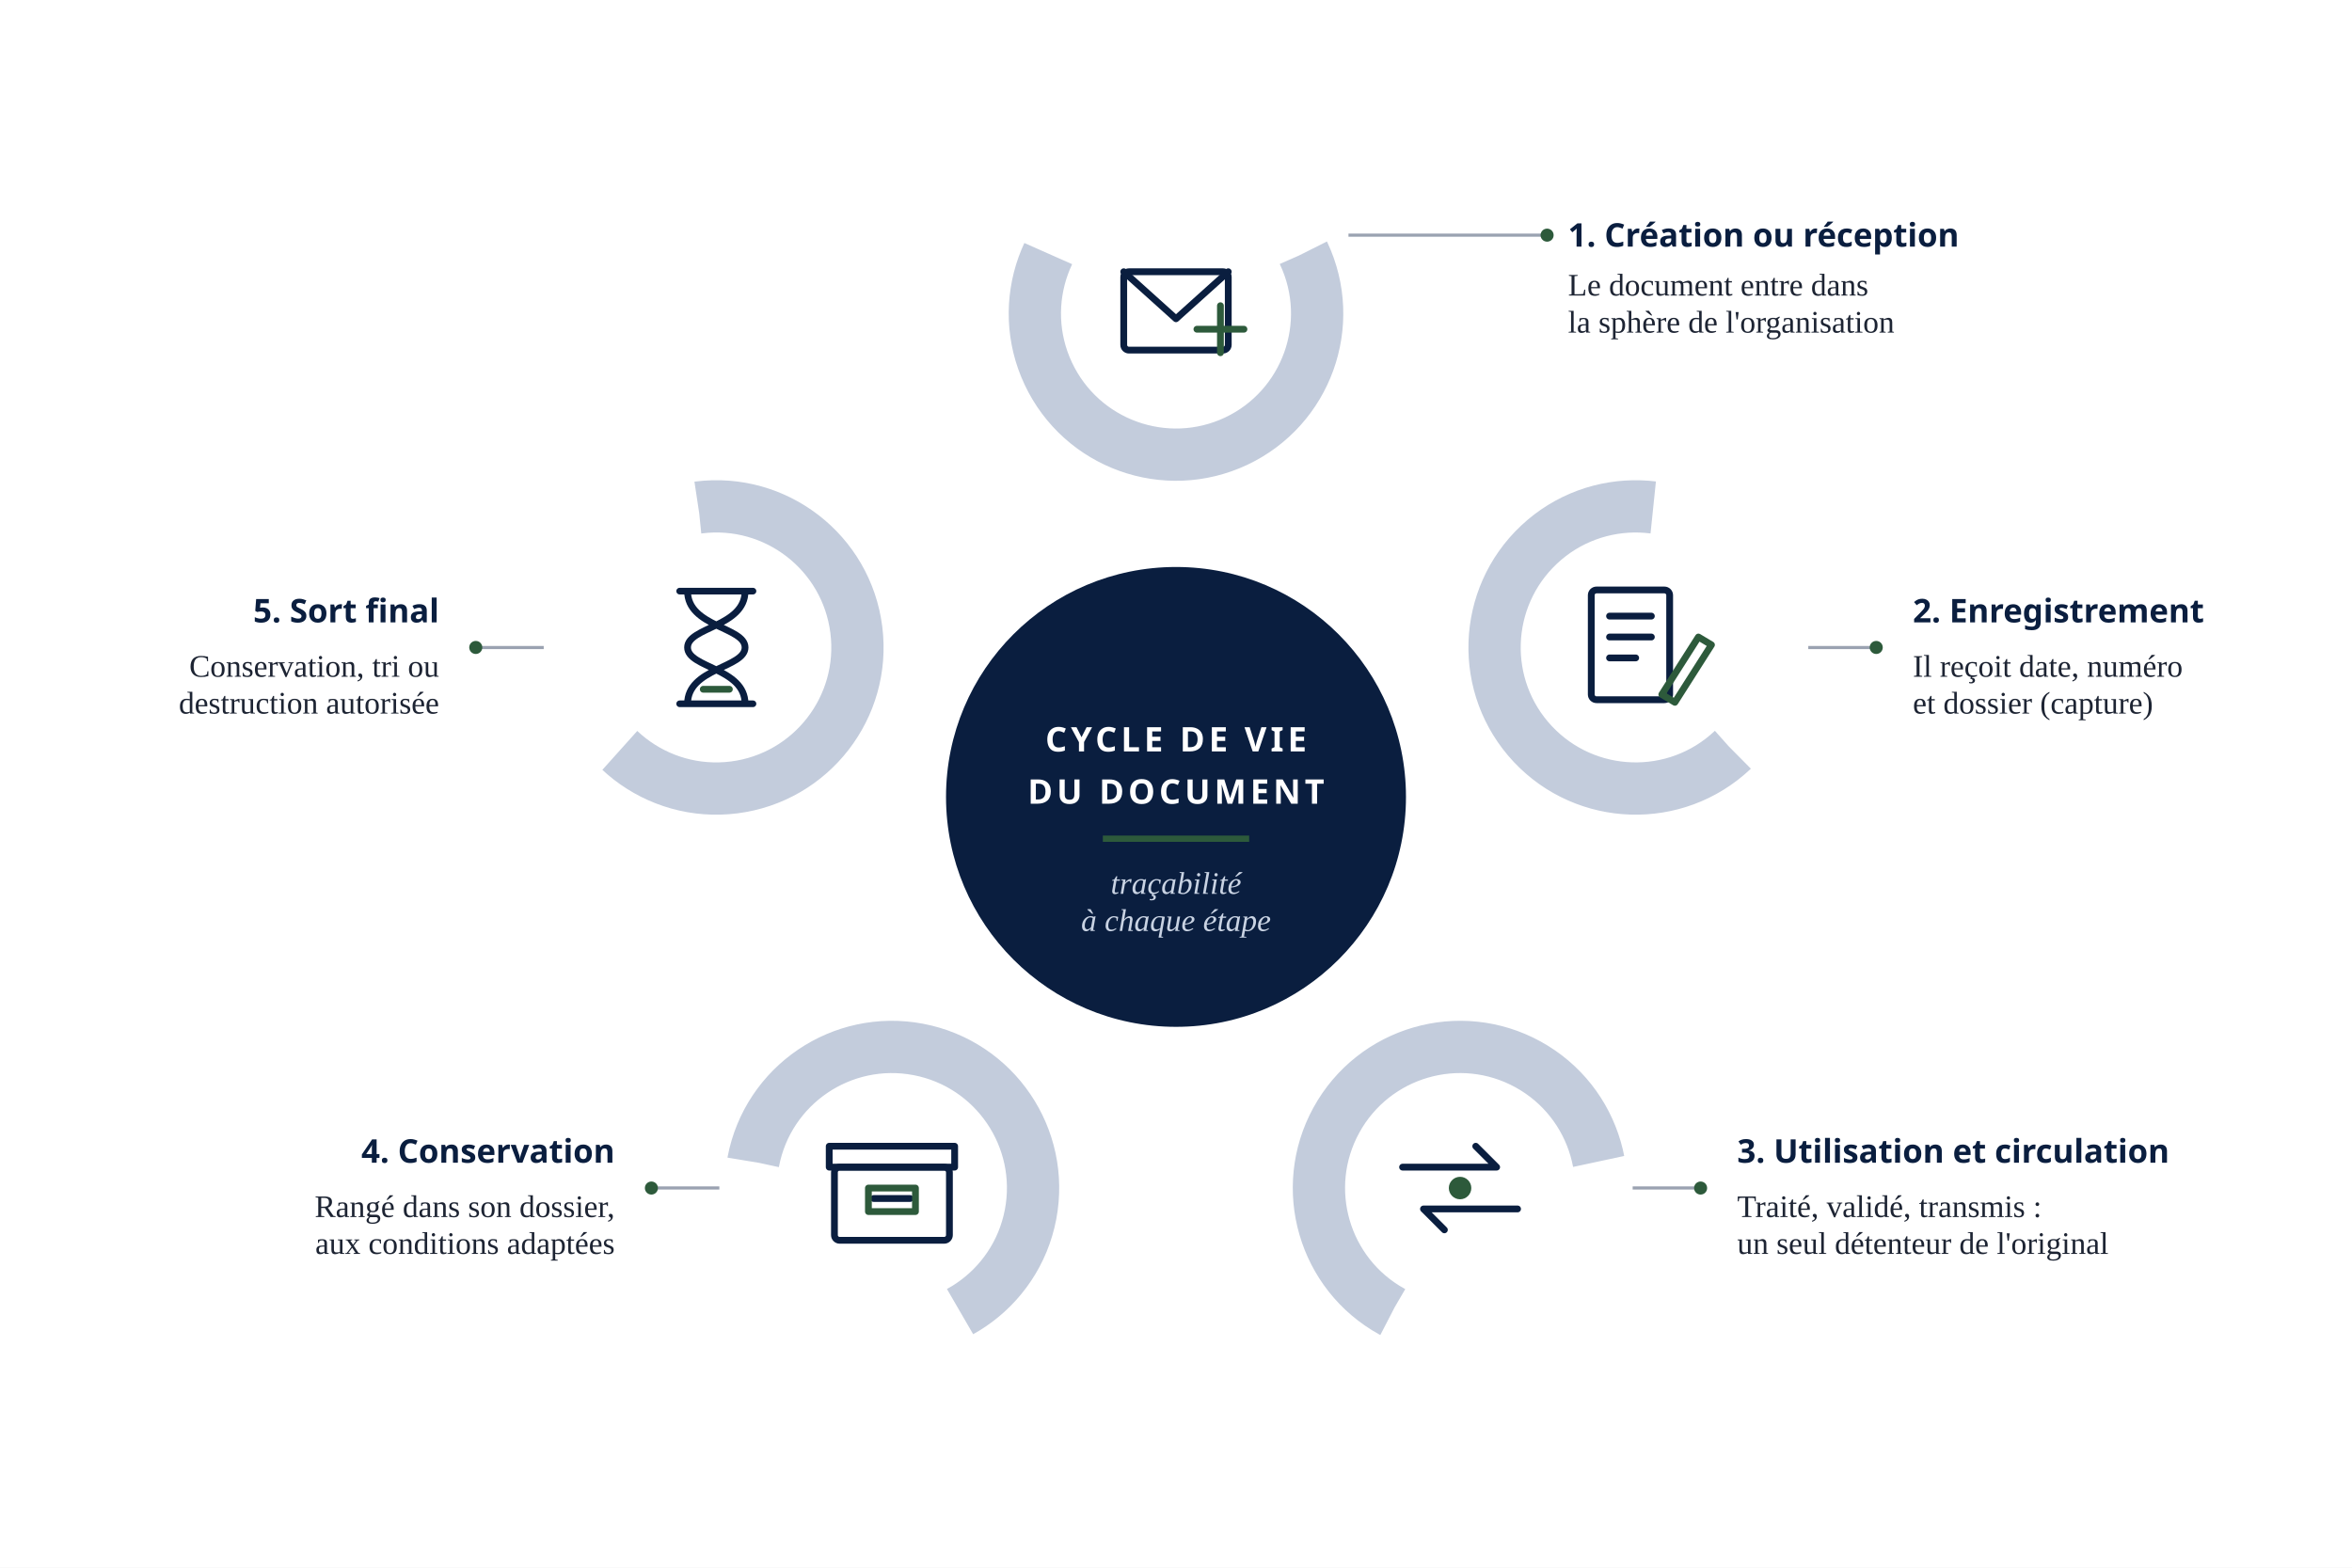
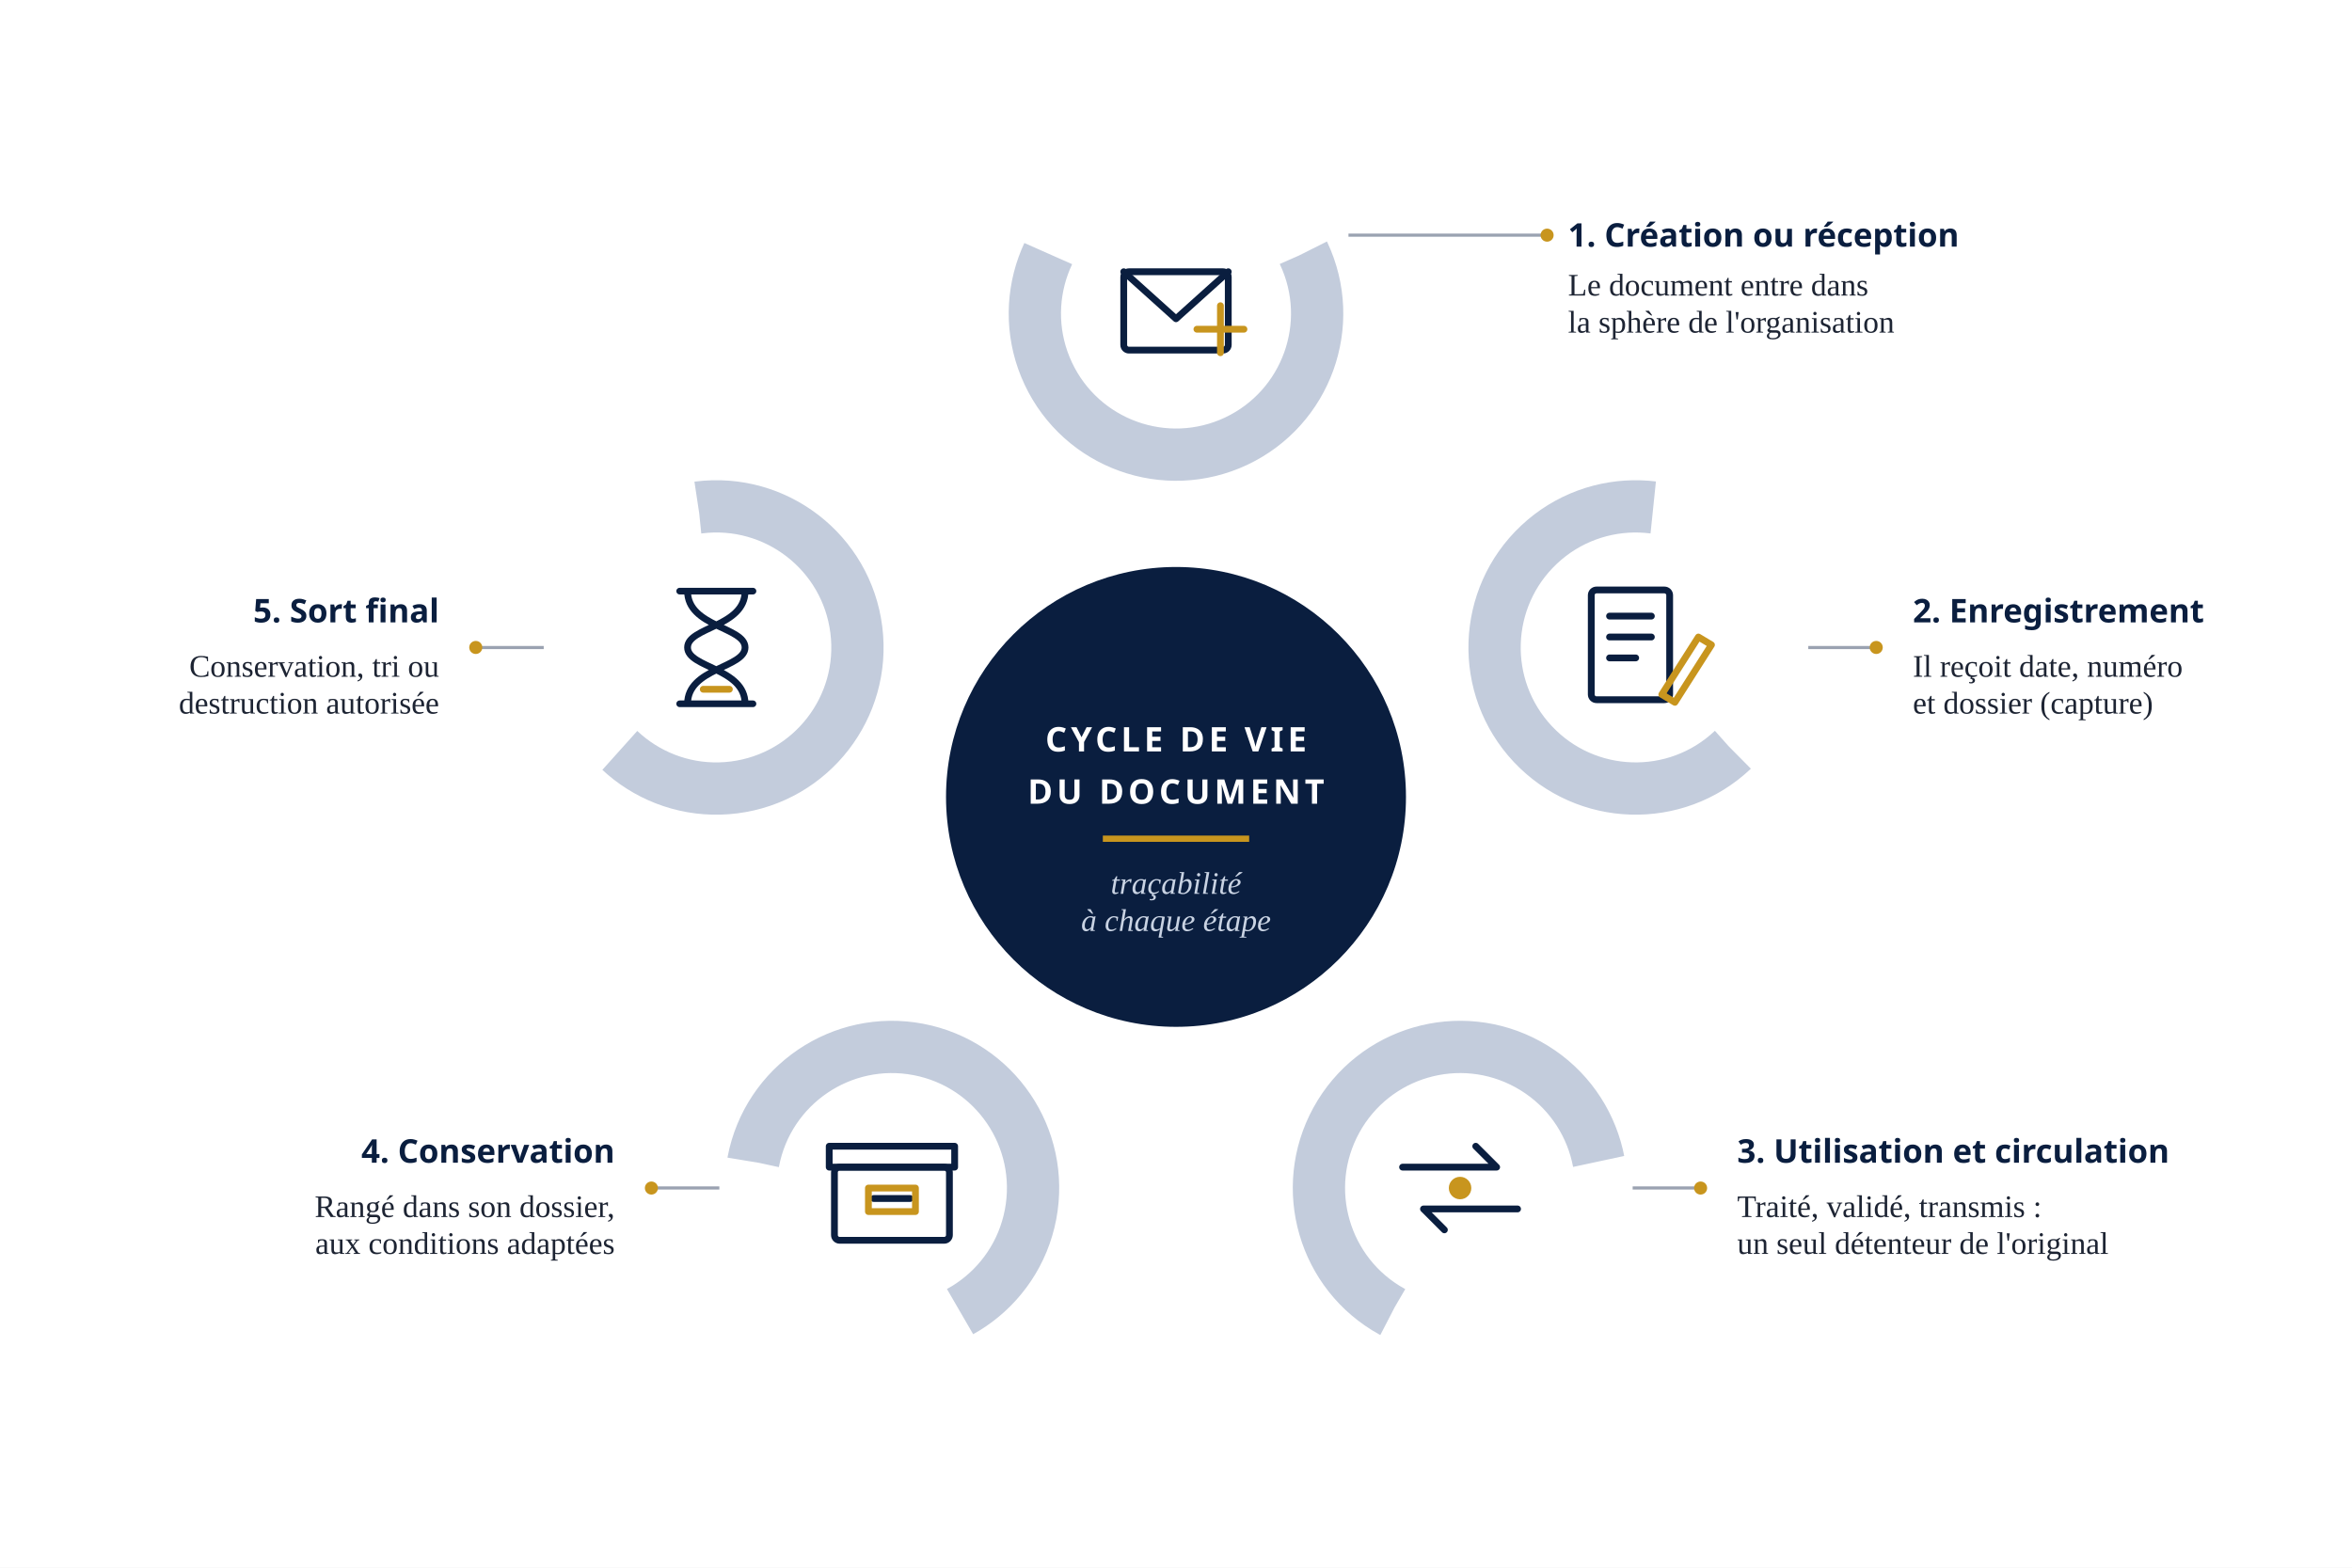
<svg xmlns="http://www.w3.org/2000/svg" viewBox="0 0 900 600" width="900" height="600">
  <defs>
    <marker id="ar" viewBox="0 0 10 10" refX="9" refY="5" markerWidth="7" markerHeight="7" orient="auto-start-reverse">
      <path d="M0 0L10 5L0 10z" fill="#0A1E3F" />
    </marker>
    <marker id="arg" viewBox="0 0 10 10" refX="9" refY="5" markerWidth="7" markerHeight="7" orient="auto-start-reverse">
-       <path d="M0 0L10 5L0 10z" fill="#2D5A3B" />
+       <path d="M0 0L10 5L0 10z" fill="#C8951E" />
    </marker>
  </defs>
  <rect width="900" height="600" fill="white" />
  <circle cx="450" cy="305" r="88" fill="#0A1E3F" />
  <text x="450" y="287.6" font-family="Montserrat" font-size="13" font-weight="800" fill="white" text-anchor="middle" letter-spacing="1.5">CYCLE DE VIE</text>
  <text x="450" y="307.6" font-family="Montserrat" font-size="13" font-weight="800" fill="white" text-anchor="middle" letter-spacing="1.5">DU DOCUMENT</text>
-   <line x1="422" y1="321" x2="478" y2="321" stroke="#2D5A3B" stroke-width="2.4" />
+   <line x1="422" y1="321" x2="478" y2="321" stroke="#C8951E" stroke-width="2.4" />
  <text x="450" y="342.1" font-family="Source Sans 3" font-size="12" font-weight="400" fill="#C9D3E3" text-anchor="middle" letter-spacing="0" font-style="italic">traçabilité</text>
  <text x="450" y="356.3" font-family="Source Sans 3" font-size="12" font-weight="400" fill="#C9D3E3" text-anchor="middle" letter-spacing="0" font-style="italic">à chaque étape</text>
  <circle cx="450.0" cy="120.0" r="54" fill="none" stroke="#C3CCDC" stroke-width="20" stroke-dasharray="217.1 122.1" transform="rotate(-25.2 450.0 120.0)" />
  <circle cx="450.0" cy="120.0" r="42" fill="white" />
  <g transform="translate(450.0 120.0)" fill="none" stroke="#0A1E3F" stroke-width="2.6" stroke-linecap="round" stroke-linejoin="round">
    <rect x="-20" y="-16" width="40" height="30" rx="2" />
    <path d="M-20 -16 L0 2 L20 -16" />
-     <path d="M8 6 h18 M17 -3 v18" stroke="#2D5A3B" />
+     <path d="M8 6 h18 M17 -3 v18" stroke="#C8951E" />
  </g>
  <text x="600.0" y="94.4" font-family="Montserrat" font-size="12.5" font-weight="800" fill="#0A1E3F" text-anchor="start" letter-spacing="0">1. Création ou réception</text>
  <text x="600.0" y="113.1" font-family="Source Sans 3" font-size="12" font-weight="400" fill="#1D2433" text-anchor="start" letter-spacing="0">Le document entre dans</text>
  <text x="600.0" y="127.3" font-family="Source Sans 3" font-size="12" font-weight="400" fill="#1D2433" text-anchor="start" letter-spacing="0">la sphère de l'organisation</text>
  <line x1="516.0" y1="90.0" x2="592.0" y2="90.0" stroke="#9AA2B1" stroke-width="1.2" />
-   <circle cx="592.0" cy="90.0" r="2.5" fill="#2D5A3B" />
+   <circle cx="592.0" cy="90.0" r="2.5" fill="#C8951E" />
  <circle cx="625.9" cy="247.8" r="54" fill="none" stroke="#C3CCDC" stroke-width="20" stroke-dasharray="217.1 122.1" transform="rotate(46.8 625.9 247.8)" />
  <circle cx="625.9" cy="247.8" r="42" fill="white" />
  <g transform="translate(625.9 247.8)" fill="none" stroke="#0A1E3F" stroke-width="2.6" stroke-linecap="round" stroke-linejoin="round">
    <rect x="-17" y="-22" width="30" height="42" rx="2" />
    <path d="M-10 -12h16M-10 -4h16M-10 4h10" />
-     <path d="M10 18 l14 -22 l5 3 l-14 22 z" stroke="#2D5A3B" />
+     <path d="M10 18 l14 -22 l5 3 l-14 22 z" stroke="#C8951E" />
  </g>
  <line x1="691.945" y1="247.832" x2="717.945" y2="247.832" stroke="#9AA2B1" stroke-width="1.2" />
-   <circle cx="717.945" cy="247.8" r="2.5" fill="#2D5A3B" />
+   <circle cx="717.945" cy="247.8" r="2.5" fill="#C8951E" />
  <text x="731.945" y="238.2" font-family="Montserrat" font-size="12.5" font-weight="800" fill="#0A1E3F" text-anchor="start" letter-spacing="0">2. Enregistrement</text>
  <text x="731.945" y="259.0" font-family="Source Sans 3" font-size="12" font-weight="400" fill="#1D2433" text-anchor="start" letter-spacing="0">Il reçoit date, numéro</text>
  <text x="731.945" y="273.1" font-family="Source Sans 3" font-size="12" font-weight="400" fill="#1D2433" text-anchor="start" letter-spacing="0">et dossier (capture)</text>
  <circle cx="558.7" cy="454.7" r="54" fill="none" stroke="#C3CCDC" stroke-width="20" stroke-dasharray="217.1 122.1" transform="rotate(118.8 558.7 454.7)" />
  <circle cx="558.7" cy="454.7" r="42" fill="white" />
  <g transform="translate(558.7 454.7)" fill="none" stroke="#0A1E3F" stroke-width="2.6" stroke-linecap="round" stroke-linejoin="round">
    <path d="M-22 -8 h36 l-8 -8 M22 8 h-36 l8 8" />
-     <circle cx="0" cy="0" r="3" fill="#2D5A3B" stroke="#2D5A3B" />
+     <circle cx="0" cy="0" r="3" fill="#C8951E" stroke="#C8951E" />
  </g>
  <line x1="624.74" y1="454.668" x2="650.74" y2="454.668" stroke="#9AA2B1" stroke-width="1.2" />
-   <circle cx="650.74" cy="454.7" r="2.5" fill="#2D5A3B" />
+   <circle cx="650.74" cy="454.7" r="2.5" fill="#C8951E" />
  <text x="664.74" y="445.0" font-family="Montserrat" font-size="12.5" font-weight="800" fill="#0A1E3F" text-anchor="start" letter-spacing="0">3. Utilisation et circulation</text>
  <text x="664.74" y="465.8" font-family="Source Sans 3" font-size="12" font-weight="400" fill="#1D2433" text-anchor="start" letter-spacing="0">Traité, validé, transmis :</text>
  <text x="664.74" y="479.9" font-family="Source Sans 3" font-size="12" font-weight="400" fill="#1D2433" text-anchor="start" letter-spacing="0">un seul détenteur de l'original</text>
  <circle cx="341.3" cy="454.7" r="54" fill="none" stroke="#C3CCDC" stroke-width="20" stroke-dasharray="217.1 122.1" transform="rotate(190.8 341.3 454.7)" />
  <circle cx="341.3" cy="454.7" r="42" fill="white" />
  <g transform="translate(341.3 454.7)" fill="none" stroke="#0A1E3F" stroke-width="2.6" stroke-linecap="round" stroke-linejoin="round">
    <rect x="-22" y="-8" width="44" height="28" rx="2" />
    <path d="M-24 -16 h48 v8 h-48 z M-7 4 h14" />
-     <rect x="-9" y="0" width="18" height="9" stroke="#2D5A3B" />
+     <rect x="-9" y="0" width="18" height="9" stroke="#C8951E" />
  </g>
  <line x1="275.26" y1="454.668" x2="249.26" y2="454.668" stroke="#9AA2B1" stroke-width="1.2" />
-   <circle cx="249.26" cy="454.7" r="2.5" fill="#2D5A3B" />
+   <circle cx="249.26" cy="454.7" r="2.5" fill="#C8951E" />
  <text x="235.26" y="445.0" font-family="Montserrat" font-size="12.5" font-weight="800" fill="#0A1E3F" text-anchor="end" letter-spacing="0">4. Conservation</text>
  <text x="235.26" y="465.8" font-family="Source Sans 3" font-size="12" font-weight="400" fill="#1D2433" text-anchor="end" letter-spacing="0">Rangé dans son dossier,</text>
  <text x="235.26" y="479.9" font-family="Source Sans 3" font-size="12" font-weight="400" fill="#1D2433" text-anchor="end" letter-spacing="0">aux conditions adaptées</text>
  <circle cx="274.1" cy="247.8" r="54" fill="none" stroke="#C3CCDC" stroke-width="20" stroke-dasharray="217.1 122.1" transform="rotate(262.8 274.1 247.8)" />
  <circle cx="274.1" cy="247.8" r="42" fill="white" />
  <g transform="translate(274.1 247.8)" fill="none" stroke="#0A1E3F" stroke-width="2.6" stroke-linecap="round" stroke-linejoin="round">
    <path d="M-14 -22 h28 M-14 22 h28 M-11 -22 c0 14 22 14 22 22 s-22 8 -22 22 M11 -22 c0 14 -22 14 -22 22 s22 8 22 22" transform="scale(1 0.98)" />
-     <path d="M-5 16 h10" stroke="#2D5A3B" />
+     <path d="M-5 16 h10" stroke="#C8951E" />
  </g>
  <line x1="208.055" y1="247.832" x2="182.055" y2="247.832" stroke="#9AA2B1" stroke-width="1.2" />
-   <circle cx="182.055" cy="247.8" r="2.5" fill="#2D5A3B" />
+   <circle cx="182.055" cy="247.8" r="2.5" fill="#C8951E" />
  <text x="168.055" y="238.2" font-family="Montserrat" font-size="12.5" font-weight="800" fill="#0A1E3F" text-anchor="end" letter-spacing="0">5. Sort final</text>
  <text x="168.055" y="259.0" font-family="Source Sans 3" font-size="12" font-weight="400" fill="#1D2433" text-anchor="end" letter-spacing="0">Conservation, tri ou</text>
  <text x="168.055" y="273.1" font-family="Source Sans 3" font-size="12" font-weight="400" fill="#1D2433" text-anchor="end" letter-spacing="0">destruction autorisée</text>
</svg>
